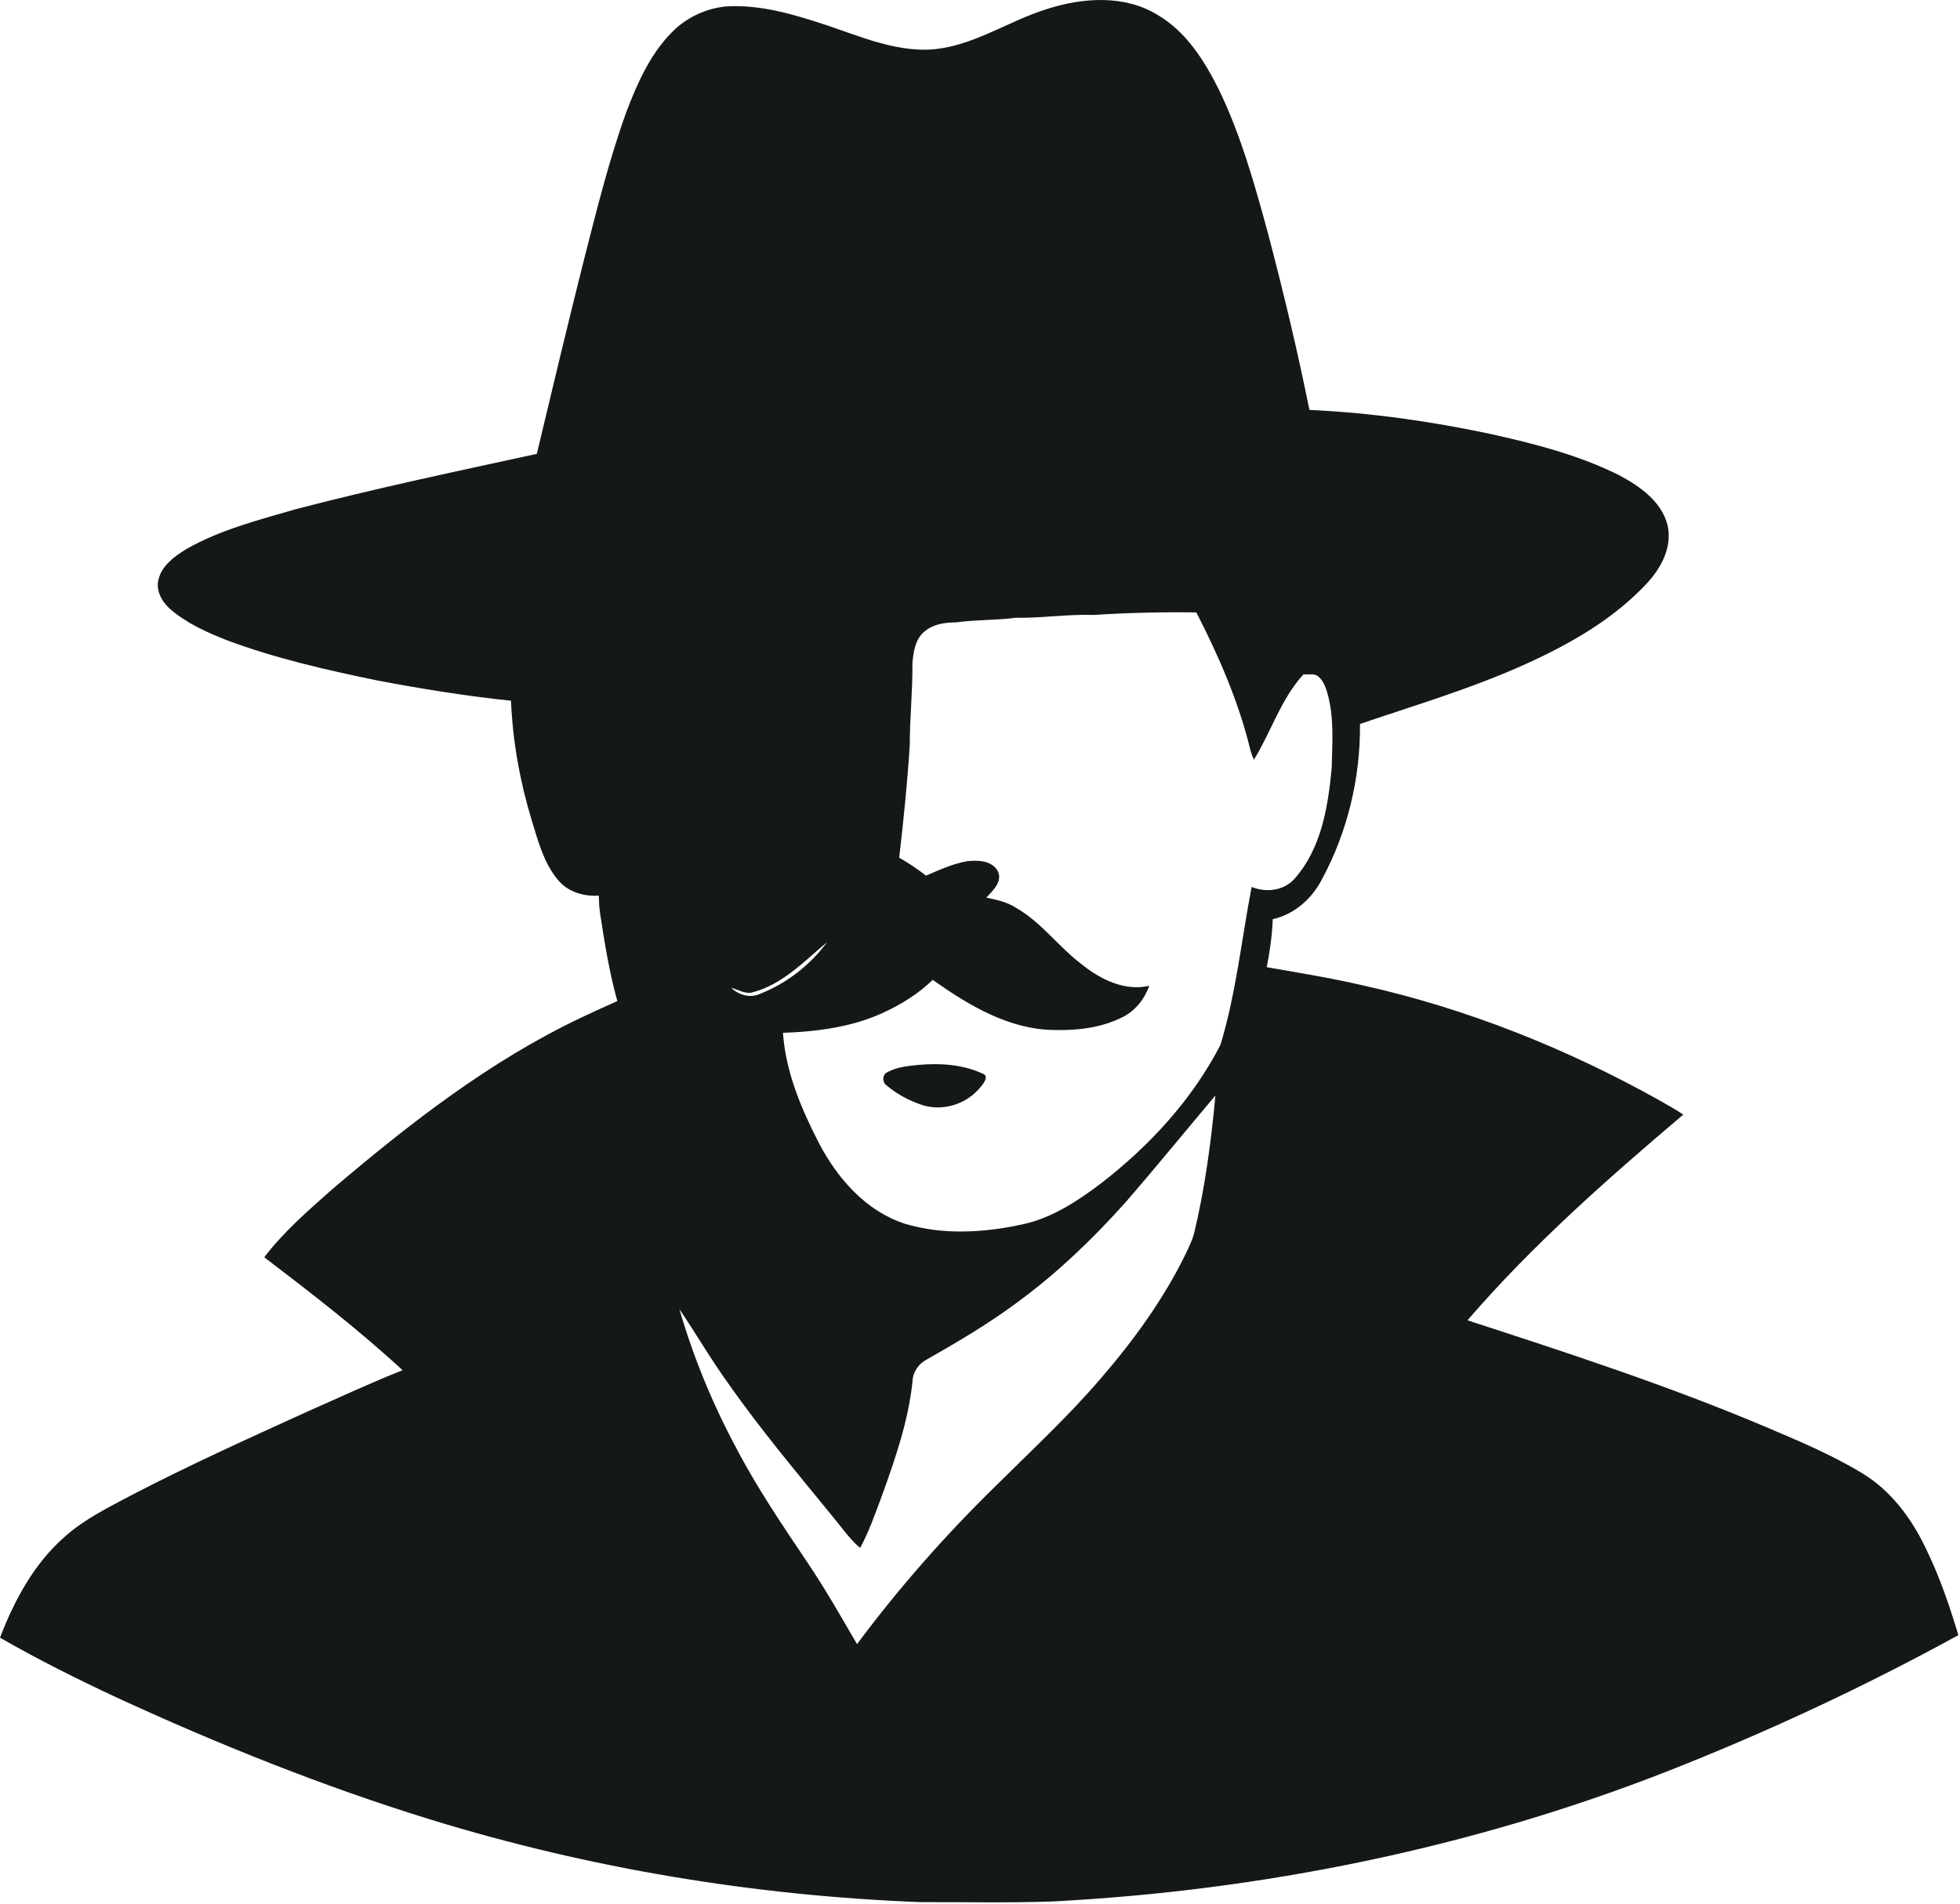
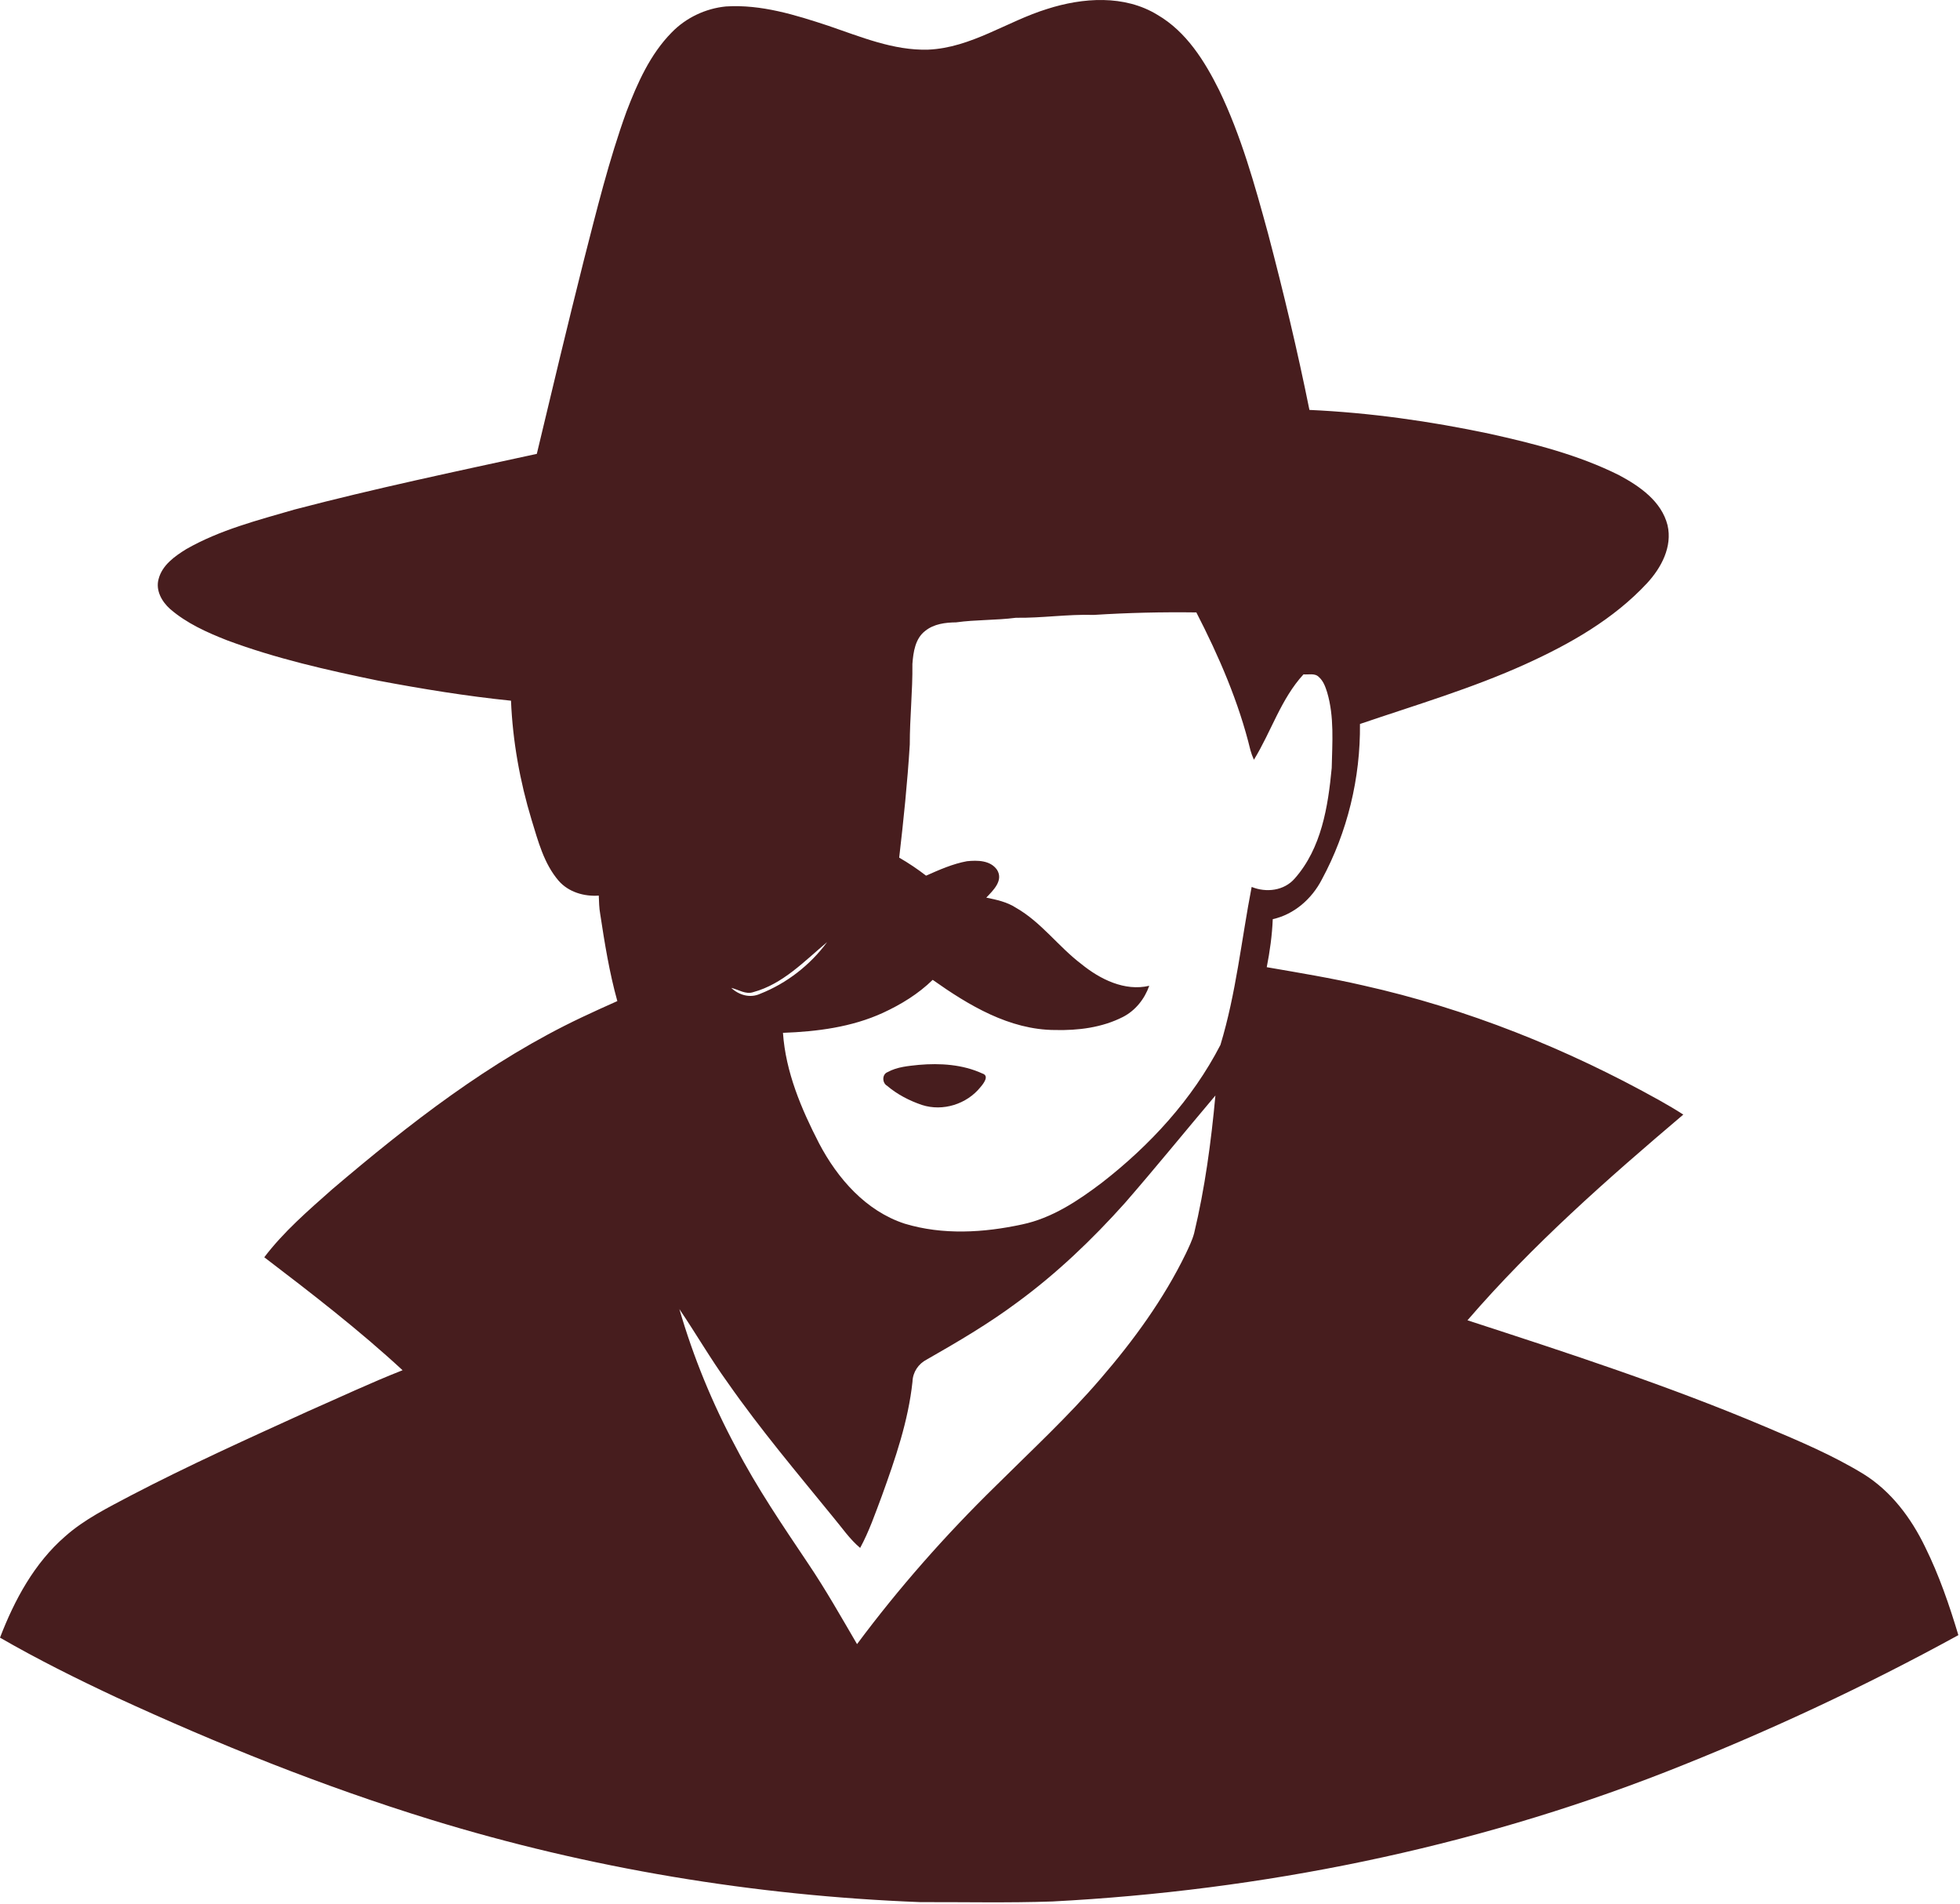
<svg xmlns="http://www.w3.org/2000/svg" width="100%" height="100%" viewBox="0 0 757 735" version="1.1" xml:space="preserve" style="fill-rule:evenodd;clip-rule:evenodd;stroke-linejoin:round;stroke-miterlimit:2;">
  <g transform="matrix(1,0,0,1,-142.62,-58.5275)">
-     <path d="M547.05,61.99C560.8,57.58 576.93,56.43 589.69,64.28C600.85,70.79 607.9,82.13 613.51,93.4C621.98,110.98 627.23,129.86 632.35,148.62C638.29,171.2 643.74,193.92 648.35,216.81C671.72,217.87 695,221.17 717.9,226.01C735.02,229.81 752.24,234.15 768,242.04C775.92,246.27 784.33,252.09 786.66,261.31C788.6,269.63 784.26,277.76 778.75,283.72C765.83,297.61 749.05,307.15 731.94,314.91C711.22,324.32 689.37,330.76 667.87,338.08C668.09,358.9 663.05,379.83 653.13,398.16C649.28,405.61 642.48,411.6 634.19,413.45C633.94,419.68 633.07,425.88 631.87,431.99C644.3,434.14 656.77,436.19 669.08,439.03C709.2,447.99 747.74,463.42 783.6,483.44C786.69,485.18 789.77,486.96 792.75,488.91C763.47,513.73 734.51,539.21 709.39,568.34C748.16,580.95 786.98,593.59 824.56,609.5C837.42,614.94 850.37,620.38 862.32,627.68C873.02,634.32 880.78,644.71 886.18,655.92C891.56,666.8 895.5,678.31 898.99,689.91C862.53,709.9 824.61,727.58 785.84,742.78C710.35,772.25 629.9,788.53 549.1,792.75C532.08,793.34 515.03,792.95 498,793C433.99,790.52 370.18,779.98 308.89,761.11C267.28,748.28 226.78,732.02 187.26,713.8C172.11,706.7 157.12,699.24 142.62,690.88C148.21,676.33 155.87,662.1 167.8,651.76C175.26,645.14 184.28,640.71 193.01,636.07C215.45,624.37 238.53,613.98 261.55,603.49C273.72,598.16 285.74,592.47 298.11,587.62C281.21,572.01 262.97,557.94 244.69,544C252.17,534.14 261.63,525.99 270.86,517.81C300.63,492.49 331.83,468.13 367.35,451.34C371.89,449.21 376.45,447.1 381.05,445.08C377.97,434.06 376.15,422.72 374.43,411.43C374.01,409.09 373.98,406.71 373.88,404.35C368.2,404.75 362.21,403.01 358.38,398.62C352.67,391.98 350.45,383.28 347.93,375.1C343.4,360.16 340.63,344.68 339.98,329.09C322.75,327.34 305.63,324.53 288.61,321.33C268.89,317.27 249.16,312.81 230.27,305.75C222.5,302.7 214.71,299.2 208.34,293.7C205.12,290.85 202.63,286.46 203.89,282.06C205.28,276.72 210.14,273.29 214.59,270.54C227.54,263.15 242.12,259.41 256.33,255.29C287.31,247.16 318.67,240.58 349.95,233.78C355.89,208.89 361.83,183.99 368.08,159.16C373.04,139.83 377.78,120.39 384.59,101.6C388.79,90.64 393.69,79.53 402.05,71.05C407.56,65.37 415.13,61.79 422.99,61.02C436.59,60.16 449.81,64.28 462.57,68.49C475.05,72.73 487.65,78.08 501.07,77.7C517.69,77 531.57,66.76 547.05,61.99M565.02,295.97C554.98,295.65 545.02,297.22 534.99,297.07C527.31,298.07 519.56,297.78 511.9,298.84C507.76,298.89 503.36,299.42 500.01,302.1C496.08,305.05 495.35,310.36 495.01,314.92C495.13,325.3 493.99,335.65 494,346.02C493.1,360.62 491.6,375.16 489.91,389.69C493.52,391.77 496.99,394.1 500.29,396.65C505.4,394.39 510.57,392.08 516.1,391.07C520.14,390.66 525.14,390.69 527.71,394.41C530.27,398.53 526.19,402.35 523.55,405.13C527.5,405.94 531.56,406.8 535,409.04C544.78,414.61 551.37,424.04 560.25,430.76C567.45,436.63 577.01,441.41 586.49,439.17C584.69,444.27 581.13,448.76 576.28,451.23C568.21,455.33 559,456.47 550.05,456.25C532.47,456.17 516.76,446.72 502.85,436.88C497.32,442.3 490.63,446.39 483.63,449.62C471.56,455.15 458.16,456.87 445.02,457.34C446.06,472.47 452.1,486.7 458.97,500.02C466.1,513.6 477.07,526.16 492.04,531.03C506.74,535.48 522.53,534.54 537.39,531.32C548.92,528.9 558.93,522.23 568.18,515.22C586.77,500.79 603.14,483.01 613.98,462.01C620.03,442.13 622.1,421.34 626.04,401C631.69,403.3 638.59,402.49 642.71,397.71C652.99,386.07 655.55,370 656.96,355.07C657.17,345.32 658,335.31 655.19,325.83C654.52,323.73 653.74,321.49 652.04,319.99C650.49,318.33 648.05,319.11 646.06,318.92C637.35,328.38 633.57,341.09 626.91,351.89C626.36,350.69 625.92,349.47 625.57,348.22C621.08,329.63 613.4,311.96 604.68,295C591.44,294.82 578.22,295.13 565.02,295.97M433.59,441.61C430.61,442.65 427.85,440.62 425.04,439.98C428.03,442.79 432.35,444.04 436.22,442.26C446.44,438.24 455.56,431.15 462.07,422.31C453.29,429.65 444.99,438.51 433.59,441.61M577.09,523.05C564.47,537.14 550.72,550.29 535.44,561.47C524.39,569.7 512.5,576.67 500.55,583.49C497.33,585.13 495.16,588.37 495.05,592.01C493.43,607.25 488.39,621.82 483.21,636.16C480.66,642.94 478.3,649.84 474.83,656.23C470.79,652.85 467.85,648.46 464.5,644.47C450.57,627.36 436.3,610.49 423.66,592.38C417.03,583.2 411.36,573.36 405.01,564.01C410.37,582.47 417.71,600.35 426.79,617.29C434.93,632.97 444.9,647.58 454.72,662.23C461.52,672.31 467.5,682.9 473.63,693.38C489.82,671.61 507.84,651.21 527.25,632.24C540.95,618.62 555.19,605.48 567.78,590.78C580.48,576.05 592.06,560.16 600.6,542.62C601.79,540.06 603.07,537.51 603.81,534.78C608,517.29 610.39,499.42 612.04,481.54C600.38,495.35 588.96,509.4 577.09,523.05Z" style="fill:rgb(20,24,23);fill-rule:nonzero;" />
+     <path d="M547.05,61.99C560.8,57.58 576.93,56.43 589.69,64.28C600.85,70.79 607.9,82.13 613.51,93.4C621.98,110.98 627.23,129.86 632.35,148.62C638.29,171.2 643.74,193.92 648.35,216.81C671.72,217.87 695,221.17 717.9,226.01C735.02,229.81 752.24,234.15 768,242.04C775.92,246.27 784.33,252.09 786.66,261.31C788.6,269.63 784.26,277.76 778.75,283.72C765.83,297.61 749.05,307.15 731.94,314.91C711.22,324.32 689.37,330.76 667.87,338.08C668.09,358.9 663.05,379.83 653.13,398.16C649.28,405.61 642.48,411.6 634.19,413.45C633.94,419.68 633.07,425.88 631.87,431.99C644.3,434.14 656.77,436.19 669.08,439.03C709.2,447.99 747.74,463.42 783.6,483.44C786.69,485.18 789.77,486.96 792.75,488.91C763.47,513.73 734.51,539.21 709.39,568.34C748.16,580.95 786.98,593.59 824.56,609.5C837.42,614.94 850.37,620.38 862.32,627.68C873.02,634.32 880.78,644.71 886.18,655.92C891.56,666.8 895.5,678.31 898.99,689.91C862.53,709.9 824.61,727.58 785.84,742.78C710.35,772.25 629.9,788.53 549.1,792.75C532.08,793.34 515.03,792.95 498,793C433.99,790.52 370.18,779.98 308.89,761.11C267.28,748.28 226.78,732.02 187.26,713.8C172.11,706.7 157.12,699.24 142.62,690.88C148.21,676.33 155.87,662.1 167.8,651.76C175.26,645.14 184.28,640.71 193.01,636.07C215.45,624.37 238.53,613.98 261.55,603.49C273.72,598.16 285.74,592.47 298.11,587.62C281.21,572.01 262.97,557.94 244.69,544C252.17,534.14 261.63,525.99 270.86,517.81C300.63,492.49 331.83,468.13 367.35,451.34C371.89,449.21 376.45,447.1 381.05,445.08C377.97,434.06 376.15,422.72 374.43,411.43C374.01,409.09 373.98,406.71 373.88,404.35C368.2,404.75 362.21,403.01 358.38,398.62C352.67,391.98 350.45,383.28 347.93,375.1C343.4,360.16 340.63,344.68 339.98,329.09C322.75,327.34 305.63,324.53 288.61,321.33C268.89,317.27 249.16,312.81 230.27,305.75C222.5,302.7 214.71,299.2 208.34,293.7C205.12,290.85 202.63,286.46 203.89,282.06C205.28,276.72 210.14,273.29 214.59,270.54C227.54,263.15 242.12,259.41 256.33,255.29C287.31,247.16 318.67,240.58 349.95,233.78C355.89,208.89 361.83,183.99 368.08,159.16C373.04,139.83 377.78,120.39 384.59,101.6C388.79,90.64 393.69,79.53 402.05,71.05C407.56,65.37 415.13,61.79 422.99,61.02C436.59,60.16 449.81,64.28 462.57,68.49C475.05,72.73 487.65,78.08 501.07,77.7C517.69,77 531.57,66.76 547.05,61.99M565.02,295.97C554.98,295.65 545.02,297.22 534.99,297.07C527.31,298.07 519.56,297.78 511.9,298.84C507.76,298.89 503.36,299.42 500.01,302.1C496.08,305.05 495.35,310.36 495.01,314.92C495.13,325.3 493.99,335.65 494,346.02C493.1,360.62 491.6,375.16 489.91,389.69C493.52,391.77 496.99,394.1 500.29,396.65C505.4,394.39 510.57,392.08 516.1,391.07C520.14,390.66 525.14,390.69 527.71,394.41C530.27,398.53 526.19,402.35 523.55,405.13C527.5,405.94 531.56,406.8 535,409.04C544.78,414.61 551.37,424.04 560.25,430.76C567.45,436.63 577.01,441.41 586.49,439.17C584.69,444.27 581.13,448.76 576.28,451.23C568.21,455.33 559,456.47 550.05,456.25C532.47,456.17 516.76,446.72 502.85,436.88C497.32,442.3 490.63,446.39 483.63,449.62C471.56,455.15 458.16,456.87 445.02,457.34C446.06,472.47 452.1,486.7 458.97,500.02C466.1,513.6 477.07,526.16 492.04,531.03C506.74,535.48 522.53,534.54 537.39,531.32C548.92,528.9 558.93,522.23 568.18,515.22C586.77,500.79 603.14,483.01 613.98,462.01C620.03,442.13 622.1,421.34 626.04,401C631.69,403.3 638.59,402.49 642.71,397.71C652.99,386.07 655.55,370 656.96,355.07C657.17,345.32 658,335.31 655.19,325.83C654.52,323.73 653.74,321.49 652.04,319.99C650.49,318.33 648.05,319.11 646.06,318.92C637.35,328.38 633.57,341.09 626.91,351.89C626.36,350.69 625.92,349.47 625.57,348.22C621.08,329.63 613.4,311.96 604.68,295C591.44,294.82 578.22,295.13 565.02,295.97M433.59,441.61C430.61,442.65 427.85,440.62 425.04,439.98C428.03,442.79 432.35,444.04 436.22,442.26C446.44,438.24 455.56,431.15 462.07,422.31C453.29,429.65 444.99,438.51 433.59,441.61M577.09,523.05C564.47,537.14 550.72,550.29 535.44,561.47C524.39,569.7 512.5,576.67 500.55,583.49C497.33,585.13 495.16,588.37 495.05,592.01C493.43,607.25 488.39,621.82 483.21,636.16C480.66,642.94 478.3,649.84 474.83,656.23C470.79,652.85 467.85,648.46 464.5,644.47C450.57,627.36 436.3,610.49 423.66,592.38C417.03,583.2 411.36,573.36 405.01,564.01C410.37,582.47 417.71,600.35 426.79,617.29C434.93,632.97 444.9,647.58 454.72,662.23C461.52,672.31 467.5,682.9 473.63,693.38C489.82,671.61 507.84,651.21 527.25,632.24C540.95,618.62 555.19,605.48 567.78,590.78C580.48,576.05 592.06,560.16 600.6,542.62C601.79,540.06 603.07,537.51 603.81,534.78C608,517.29 610.39,499.42 612.04,481.54C600.38,495.35 588.96,509.4 577.09,523.05Z" style="fill:rgb(71,29,30);fill-rule:nonzero;" />
  </g>
  <g transform="matrix(1,0,0,1,-142.62,-58.5275)">
-     <path d="M497.49,469.71C505.73,468.99 514.45,469.54 522.05,473.05C524.84,473.93 522.47,476.95 521.3,478.31C516.01,484.89 506.76,487.79 498.7,485.19C493.84,483.54 489.15,481.12 485.23,477.78C483.29,476.68 483.23,473.33 485.45,472.5C489.11,470.48 493.41,470.14 497.49,469.71Z" style="fill:rgb(20,24,23);fill-rule:nonzero;" />
+     <path d="M497.49,469.71C505.73,468.99 514.45,469.54 522.05,473.05C524.84,473.93 522.47,476.95 521.3,478.31C516.01,484.89 506.76,487.79 498.7,485.19C493.84,483.54 489.15,481.12 485.23,477.78C483.29,476.68 483.23,473.33 485.45,472.5C489.11,470.48 493.41,470.14 497.49,469.71Z" style="fill:rgb(71,29,30);fill-rule:nonzero;" />
  </g>
</svg>
